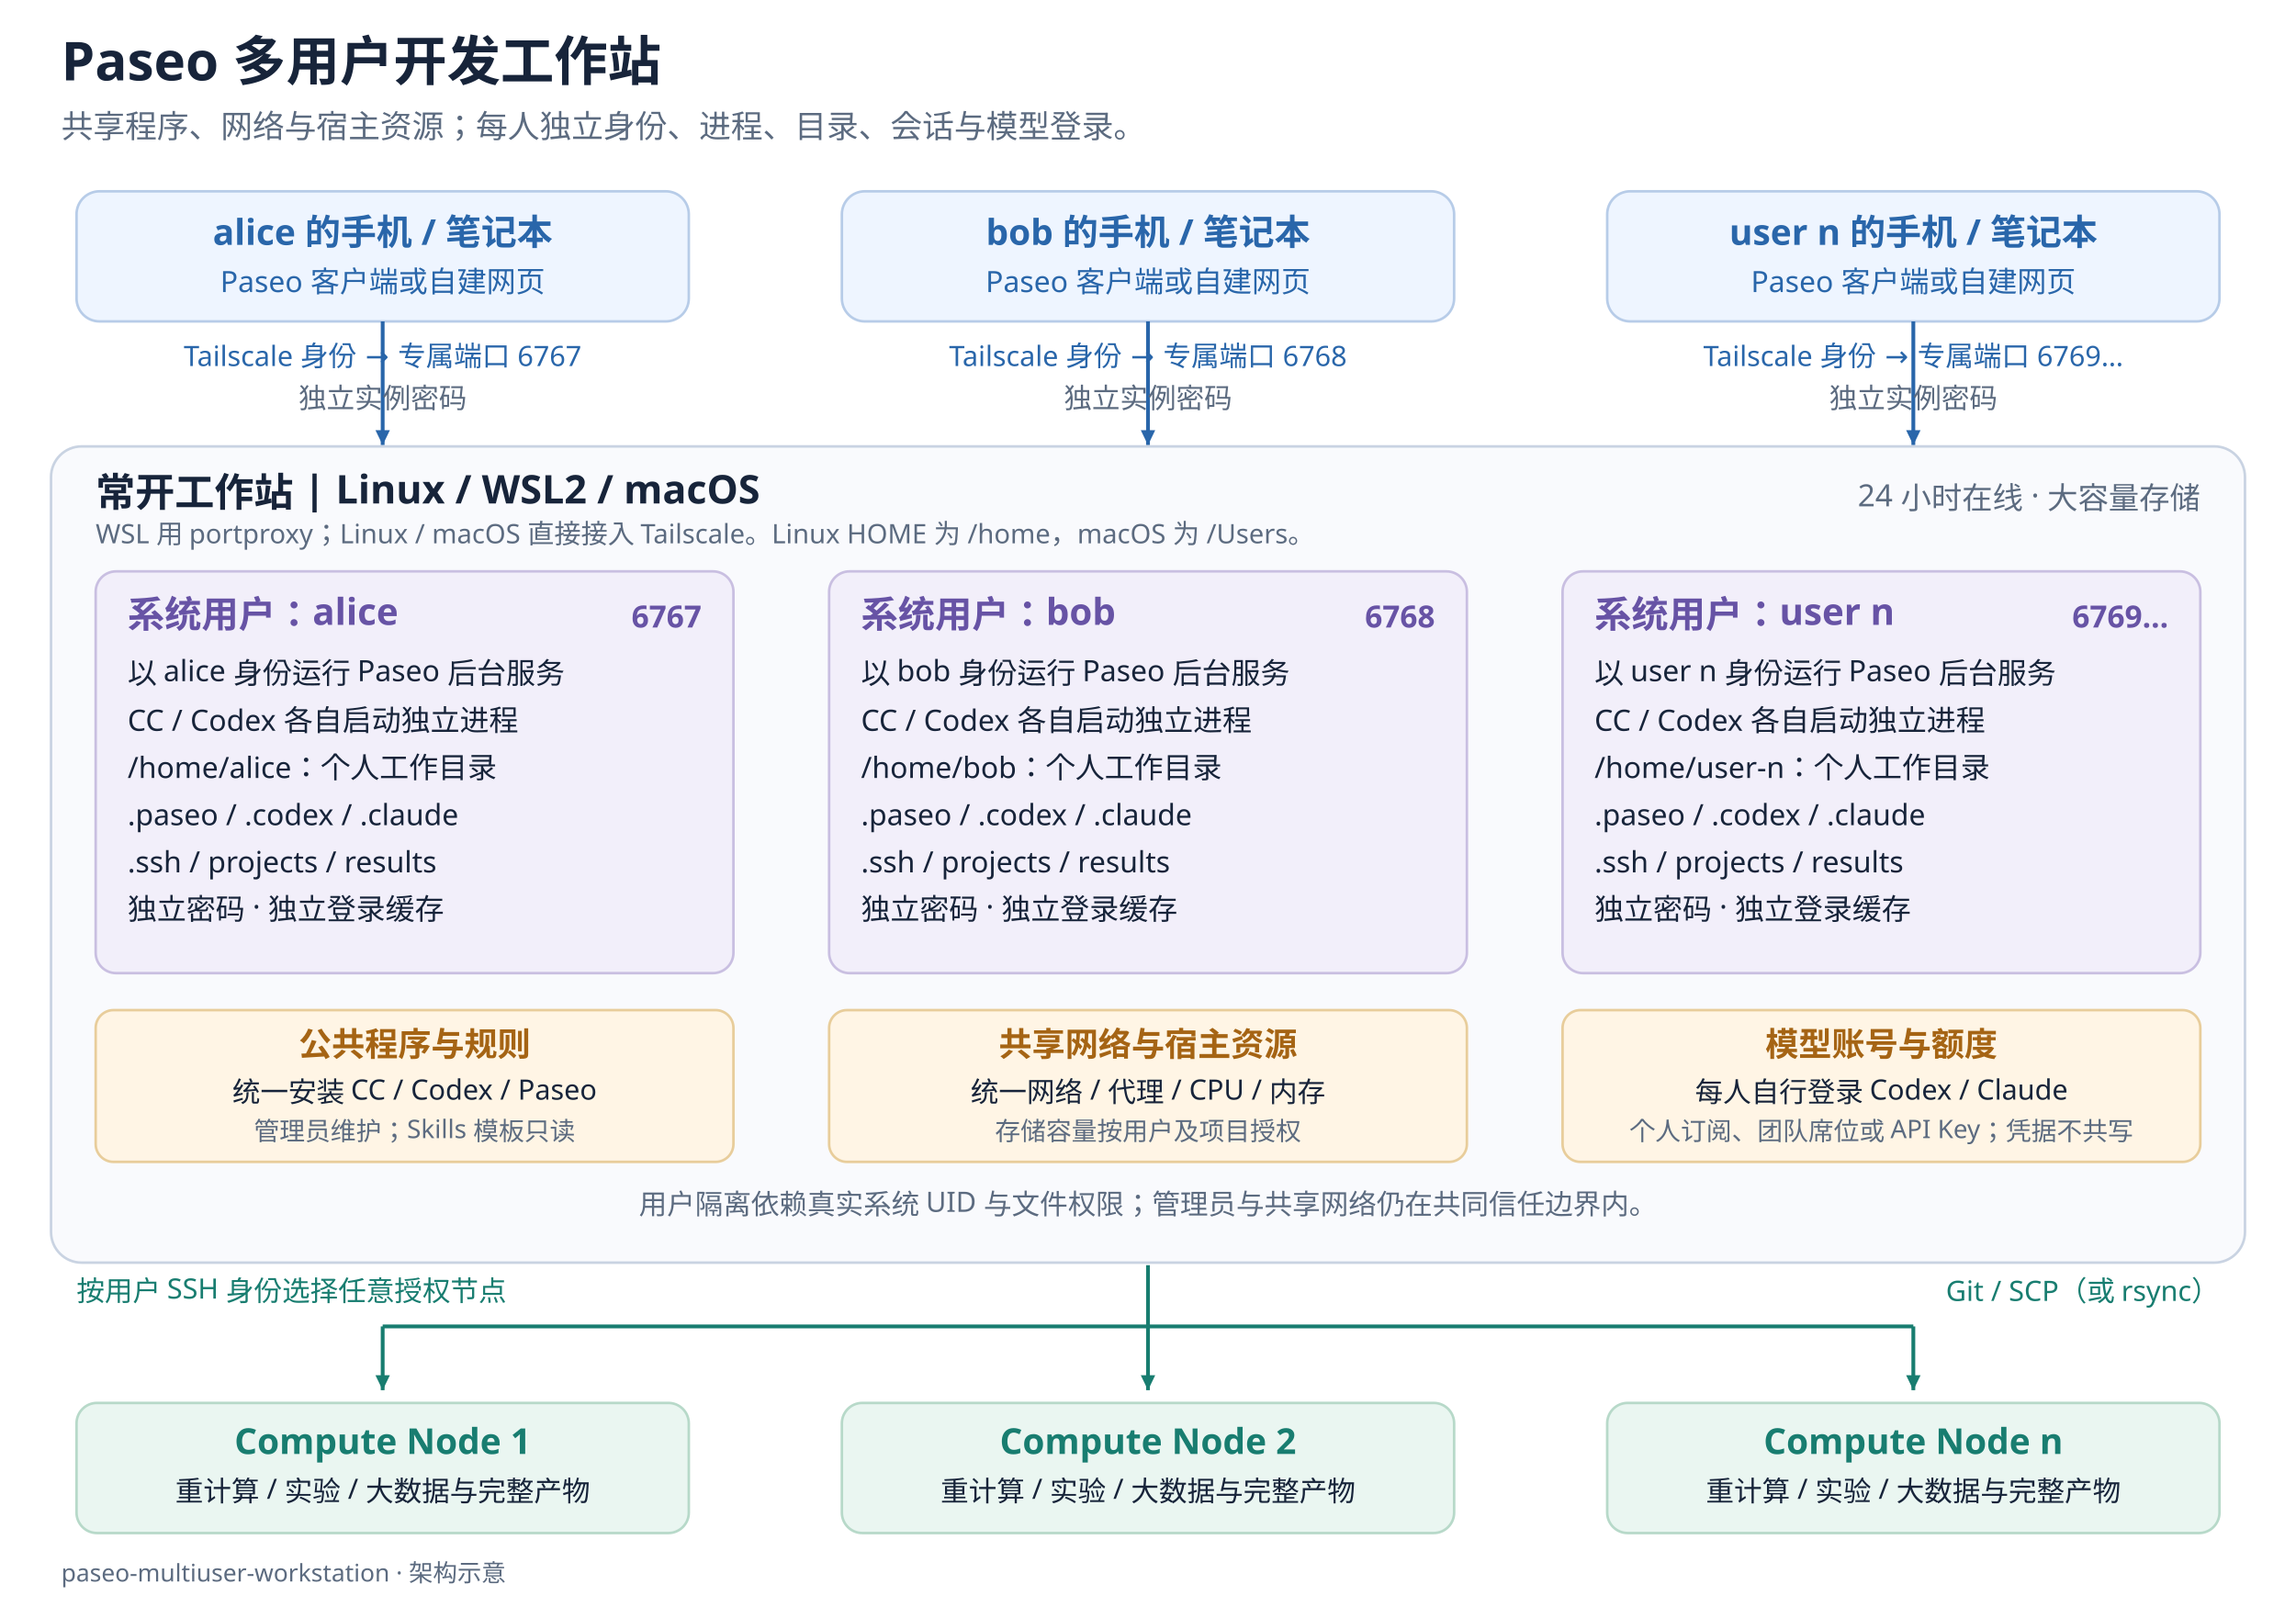
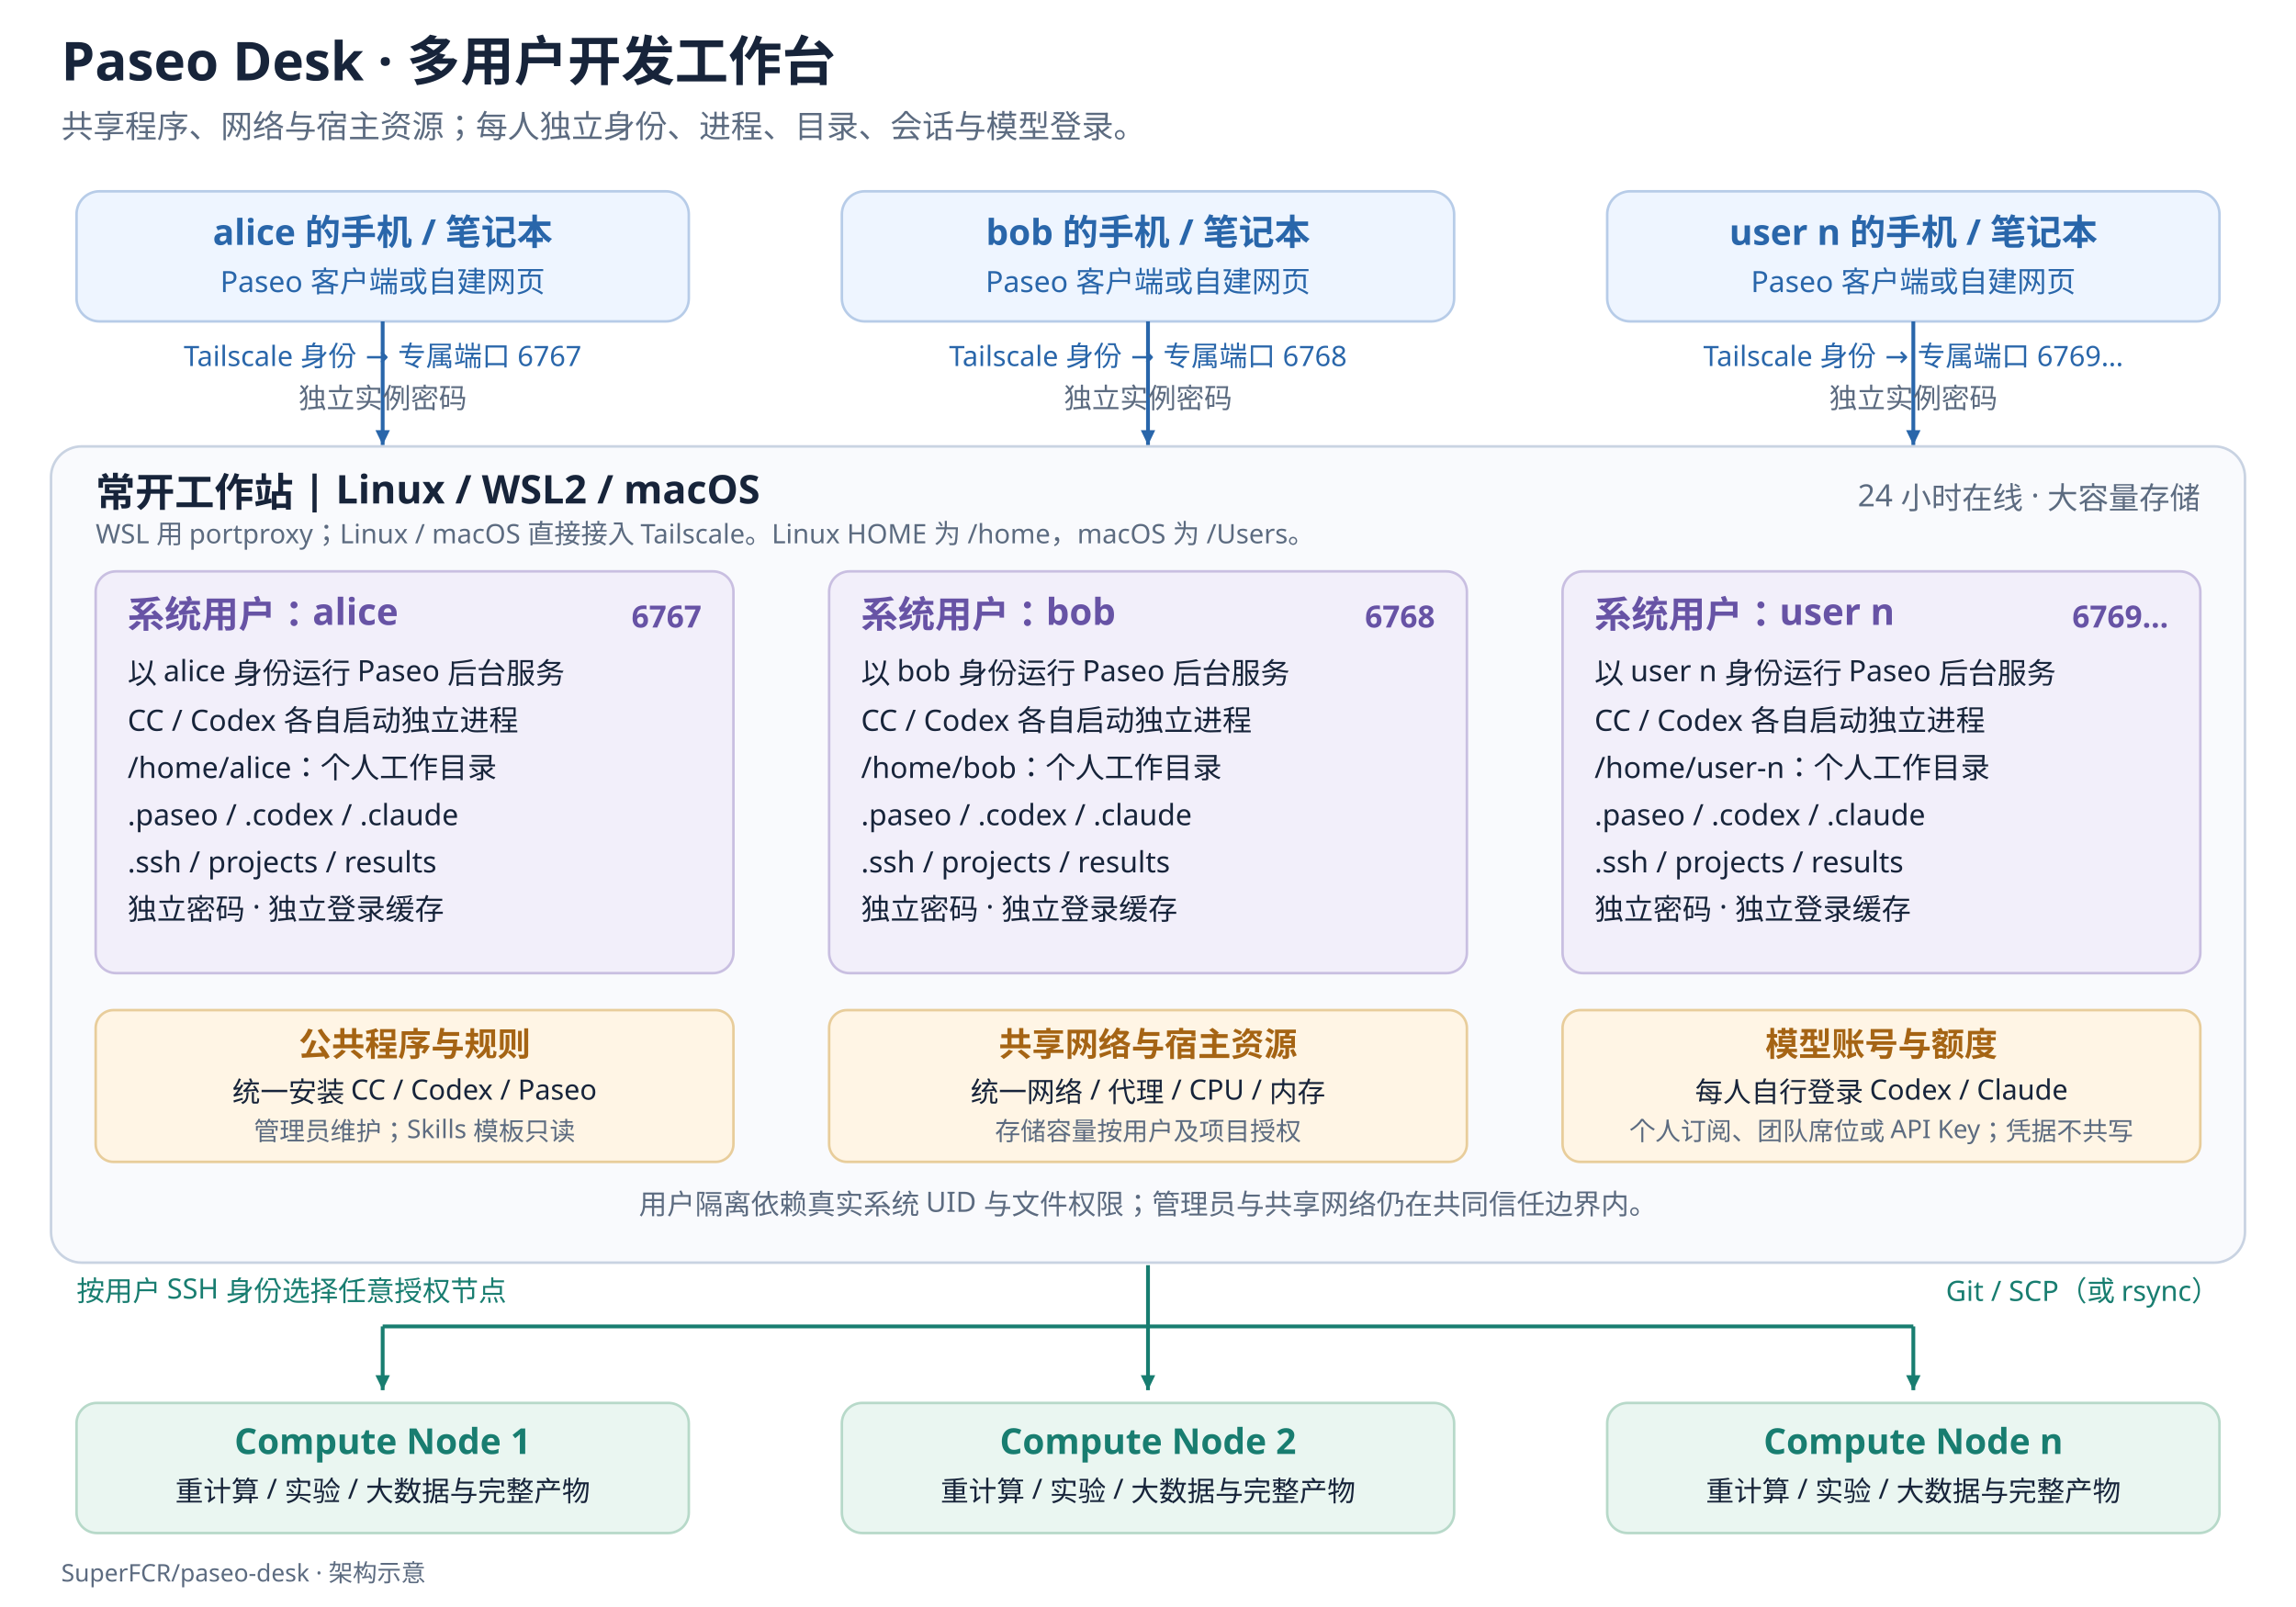
<svg xmlns="http://www.w3.org/2000/svg" width="1800" height="1260" viewBox="0 0 1800 1260">
  <style>text{font-family:"Heiti SC","PingFang SC","Microsoft YaHei",sans-serif}</style>
  <rect x="0" y="0" width="1800" height="1260" rx="0" fill="#FFFFFF" stroke="#FFFFFF" stroke-width="2" />
-   <text x="48" y="63" font-size="42" fill="#17243A" font-weight="600" text-anchor="start">Paseo 多用户开发工作站</text>
+   <text x="48" y="63" font-size="42" fill="#17243A" font-weight="600" text-anchor="start">Paseo Desk · 多用户开发工作台</text>
  <text x="48" y="108" font-size="25" fill="#5C6B80" font-weight="400" text-anchor="start">共享程序、网络与宿主资源；每人独立身份、进程、目录、会话与模型登录。</text>
  <rect x="60" y="150" width="480" height="102" rx="18" fill="#EEF5FF" stroke="#B7CCE8" stroke-width="2" />
  <text x="300" y="192" font-size="28" fill="#2966AA" font-weight="600" text-anchor="middle">alice 的手机 / 笔记本</text>
  <text x="300" y="229" font-size="23" fill="#2966AA" font-weight="400" text-anchor="middle">Paseo 客户端或自建网页</text>
  <line x1="300" y1="252" x2="300" y2="349" stroke="#2966AA" stroke-width="3" />
  <polygon points="300,349 294.345,337.294 305.655,337.294" fill="#2966AA" />
  <text x="300" y="287" font-size="22" fill="#2966AA" font-weight="400" text-anchor="middle">Tailscale 身份 → 专属端口 6767</text>
  <text x="300" y="320" font-size="22" fill="#5C6B80" font-weight="400" text-anchor="middle">独立实例密码</text>
  <rect x="660" y="150" width="480" height="102" rx="18" fill="#EEF5FF" stroke="#B7CCE8" stroke-width="2" />
  <text x="900" y="192" font-size="28" fill="#2966AA" font-weight="600" text-anchor="middle">bob 的手机 / 笔记本</text>
  <text x="900" y="229" font-size="23" fill="#2966AA" font-weight="400" text-anchor="middle">Paseo 客户端或自建网页</text>
  <line x1="900" y1="252" x2="900" y2="349" stroke="#2966AA" stroke-width="3" />
  <polygon points="900,349 894.345,337.294 905.655,337.294" fill="#2966AA" />
  <text x="900" y="287" font-size="22" fill="#2966AA" font-weight="400" text-anchor="middle">Tailscale 身份 → 专属端口 6768</text>
  <text x="900" y="320" font-size="22" fill="#5C6B80" font-weight="400" text-anchor="middle">独立实例密码</text>
  <rect x="1260" y="150" width="480" height="102" rx="18" fill="#EEF5FF" stroke="#B7CCE8" stroke-width="2" />
  <text x="1500" y="192" font-size="28" fill="#2966AA" font-weight="600" text-anchor="middle">user n 的手机 / 笔记本</text>
  <text x="1500" y="229" font-size="23" fill="#2966AA" font-weight="400" text-anchor="middle">Paseo 客户端或自建网页</text>
  <line x1="1500" y1="252" x2="1500" y2="349" stroke="#2966AA" stroke-width="3" />
  <polygon points="1500,349 1494.345,337.294 1505.655,337.294" fill="#2966AA" />
  <text x="1500" y="287" font-size="22" fill="#2966AA" font-weight="400" text-anchor="middle">Tailscale 身份 → 专属端口 6769…</text>
  <text x="1500" y="320" font-size="22" fill="#5C6B80" font-weight="400" text-anchor="middle">独立实例密码</text>
  <rect x="40" y="350" width="1720" height="640" rx="24" fill="#F9FAFD" stroke="#C9D3E2" stroke-width="2" />
  <text x="75" y="397" font-size="31" fill="#17243A" font-weight="600" text-anchor="start">常开工作站  |  Linux / WSL2 / macOS</text>
  <text x="1725" y="397" font-size="24" fill="#5C6B80" font-weight="400" text-anchor="end">24 小时在线 · 大容量存储</text>
  <text x="75" y="426" font-size="21" fill="#5C6B80" font-weight="400" text-anchor="start">WSL 用 portproxy；Linux / macOS 直接接入 Tailscale。Linux HOME 为 /home，macOS 为 /Users。</text>
  <rect x="75" y="448" width="500" height="315" rx="16" fill="#F2EFFA" stroke="#C9BFE1" stroke-width="2" />
  <text x="100" y="492" font-size="29" fill="#6753A5" font-weight="600" text-anchor="start">系统用户：alice</text>
  <text x="550" y="492" font-size="24" fill="#6753A5" font-weight="600" text-anchor="end">6767</text>
  <text x="100" y="536" font-size="23" fill="#17243A" font-weight="400" text-anchor="start">以 alice 身份运行 Paseo 后台服务</text>
  <text x="100" y="573" font-size="23" fill="#17243A" font-weight="400" text-anchor="start">CC / Codex 各自启动独立进程</text>
  <text x="100" y="610" font-size="23" fill="#17243A" font-weight="400" text-anchor="start">/home/alice：个人工作目录</text>
  <text x="100" y="647" font-size="23" fill="#17243A" font-weight="400" text-anchor="start">.paseo / .codex / .claude</text>
  <text x="100" y="684" font-size="23" fill="#17243A" font-weight="400" text-anchor="start">.ssh / projects / results</text>
  <text x="100" y="721" font-size="23" fill="#17243A" font-weight="400" text-anchor="start">独立密码 · 独立登录缓存</text>
  <rect x="650" y="448" width="500" height="315" rx="16" fill="#F2EFFA" stroke="#C9BFE1" stroke-width="2" />
  <text x="675" y="492" font-size="29" fill="#6753A5" font-weight="600" text-anchor="start">系统用户：bob</text>
  <text x="1125" y="492" font-size="24" fill="#6753A5" font-weight="600" text-anchor="end">6768</text>
  <text x="675" y="536" font-size="23" fill="#17243A" font-weight="400" text-anchor="start">以 bob 身份运行 Paseo 后台服务</text>
  <text x="675" y="573" font-size="23" fill="#17243A" font-weight="400" text-anchor="start">CC / Codex 各自启动独立进程</text>
  <text x="675" y="610" font-size="23" fill="#17243A" font-weight="400" text-anchor="start">/home/bob：个人工作目录</text>
  <text x="675" y="647" font-size="23" fill="#17243A" font-weight="400" text-anchor="start">.paseo / .codex / .claude</text>
  <text x="675" y="684" font-size="23" fill="#17243A" font-weight="400" text-anchor="start">.ssh / projects / results</text>
  <text x="675" y="721" font-size="23" fill="#17243A" font-weight="400" text-anchor="start">独立密码 · 独立登录缓存</text>
  <rect x="1225" y="448" width="500" height="315" rx="16" fill="#F2EFFA" stroke="#C9BFE1" stroke-width="2" />
  <text x="1250" y="492" font-size="29" fill="#6753A5" font-weight="600" text-anchor="start">系统用户：user n</text>
  <text x="1700" y="492" font-size="24" fill="#6753A5" font-weight="600" text-anchor="end">6769…</text>
  <text x="1250" y="536" font-size="23" fill="#17243A" font-weight="400" text-anchor="start">以 user n 身份运行 Paseo 后台服务</text>
  <text x="1250" y="573" font-size="23" fill="#17243A" font-weight="400" text-anchor="start">CC / Codex 各自启动独立进程</text>
  <text x="1250" y="610" font-size="23" fill="#17243A" font-weight="400" text-anchor="start">/home/user-n：个人工作目录</text>
  <text x="1250" y="647" font-size="23" fill="#17243A" font-weight="400" text-anchor="start">.paseo / .codex / .claude</text>
  <text x="1250" y="684" font-size="23" fill="#17243A" font-weight="400" text-anchor="start">.ssh / projects / results</text>
  <text x="1250" y="721" font-size="23" fill="#17243A" font-weight="400" text-anchor="start">独立密码 · 独立登录缓存</text>
  <rect x="75" y="792" width="500" height="119" rx="14" fill="#FFF5E5" stroke="#E8CD9B" stroke-width="2" />
  <text x="325" y="828" font-size="26" fill="#A56414" font-weight="600" text-anchor="middle">公共程序与规则</text>
  <text x="325" y="864" font-size="22" fill="#17243A" font-weight="400" text-anchor="middle">统一安装 CC / Codex / Paseo</text>
  <text x="325" y="894" font-size="20" fill="#5C6B80" font-weight="400" text-anchor="middle">管理员维护；Skills 模板只读</text>
  <rect x="650" y="792" width="500" height="119" rx="14" fill="#FFF5E5" stroke="#E8CD9B" stroke-width="2" />
  <text x="900" y="828" font-size="26" fill="#A56414" font-weight="600" text-anchor="middle">共享网络与宿主资源</text>
  <text x="900" y="864" font-size="22" fill="#17243A" font-weight="400" text-anchor="middle">统一网络 / 代理 / CPU / 内存</text>
  <text x="900" y="894" font-size="20" fill="#5C6B80" font-weight="400" text-anchor="middle">存储容量按用户及项目授权</text>
  <rect x="1225" y="792" width="500" height="119" rx="14" fill="#FFF5E5" stroke="#E8CD9B" stroke-width="2" />
  <text x="1475" y="828" font-size="26" fill="#A56414" font-weight="600" text-anchor="middle">模型账号与额度</text>
  <text x="1475" y="864" font-size="22" fill="#17243A" font-weight="400" text-anchor="middle">每人自行登录 Codex / Claude</text>
  <text x="1475" y="894" font-size="20" fill="#5C6B80" font-weight="400" text-anchor="middle">个人订阅、团队席位或 API Key；凭据不共写</text>
  <text x="900" y="952" font-size="22" fill="#5C6B80" font-weight="400" text-anchor="middle">用户隔离依赖真实系统 UID 与文件权限；管理员与共享网络仍在共同信任边界内。</text>
  <line x1="900" y1="992" x2="900" y2="1040" stroke="#187D70" stroke-width="3" />
  <line x1="300" y1="1040" x2="1500" y2="1040" stroke="#187D70" stroke-width="3" />
  <text x="60" y="1020" font-size="22" fill="#187D70" font-weight="400" text-anchor="start">按用户 SSH 身份选择任意授权节点</text>
  <text x="1740" y="1020" font-size="22" fill="#187D70" font-weight="400" text-anchor="end">Git / SCP（或 rsync）</text>
  <line x1="300" y1="1040" x2="300" y2="1090" stroke="#187D70" stroke-width="3" />
  <polygon points="300,1090 294.345,1078.294 305.655,1078.294" fill="#187D70" />
  <rect x="60" y="1100" width="480" height="102" rx="16" fill="#EAF6F1" stroke="#B7D9C9" stroke-width="2" />
  <text x="300" y="1140" font-size="28" fill="#187D70" font-weight="600" text-anchor="middle">Compute Node 1</text>
  <text x="300" y="1177" font-size="22" fill="#17243A" font-weight="400" text-anchor="middle">重计算 / 实验 / 大数据与完整产物</text>
  <line x1="900" y1="1040" x2="900" y2="1090" stroke="#187D70" stroke-width="3" />
  <polygon points="900,1090 894.345,1078.294 905.655,1078.294" fill="#187D70" />
  <rect x="660" y="1100" width="480" height="102" rx="16" fill="#EAF6F1" stroke="#B7D9C9" stroke-width="2" />
  <text x="900" y="1140" font-size="28" fill="#187D70" font-weight="600" text-anchor="middle">Compute Node 2</text>
  <text x="900" y="1177" font-size="22" fill="#17243A" font-weight="400" text-anchor="middle">重计算 / 实验 / 大数据与完整产物</text>
  <line x1="1500" y1="1040" x2="1500" y2="1090" stroke="#187D70" stroke-width="3" />
  <polygon points="1500,1090 1494.345,1078.294 1505.655,1078.294" fill="#187D70" />
  <rect x="1260" y="1100" width="480" height="102" rx="16" fill="#EAF6F1" stroke="#B7D9C9" stroke-width="2" />
  <text x="1500" y="1140" font-size="28" fill="#187D70" font-weight="600" text-anchor="middle">Compute Node n</text>
  <text x="1500" y="1177" font-size="22" fill="#17243A" font-weight="400" text-anchor="middle">重计算 / 实验 / 大数据与完整产物</text>
-   <text x="48" y="1240" font-size="19" fill="#5C6B80" font-weight="400" text-anchor="start">paseo-multiuser-workstation · 架构示意</text>
+   <text x="48" y="1240" font-size="19" fill="#5C6B80" font-weight="400" text-anchor="start">SuperFCR/paseo-desk · 架构示意</text>
</svg>
